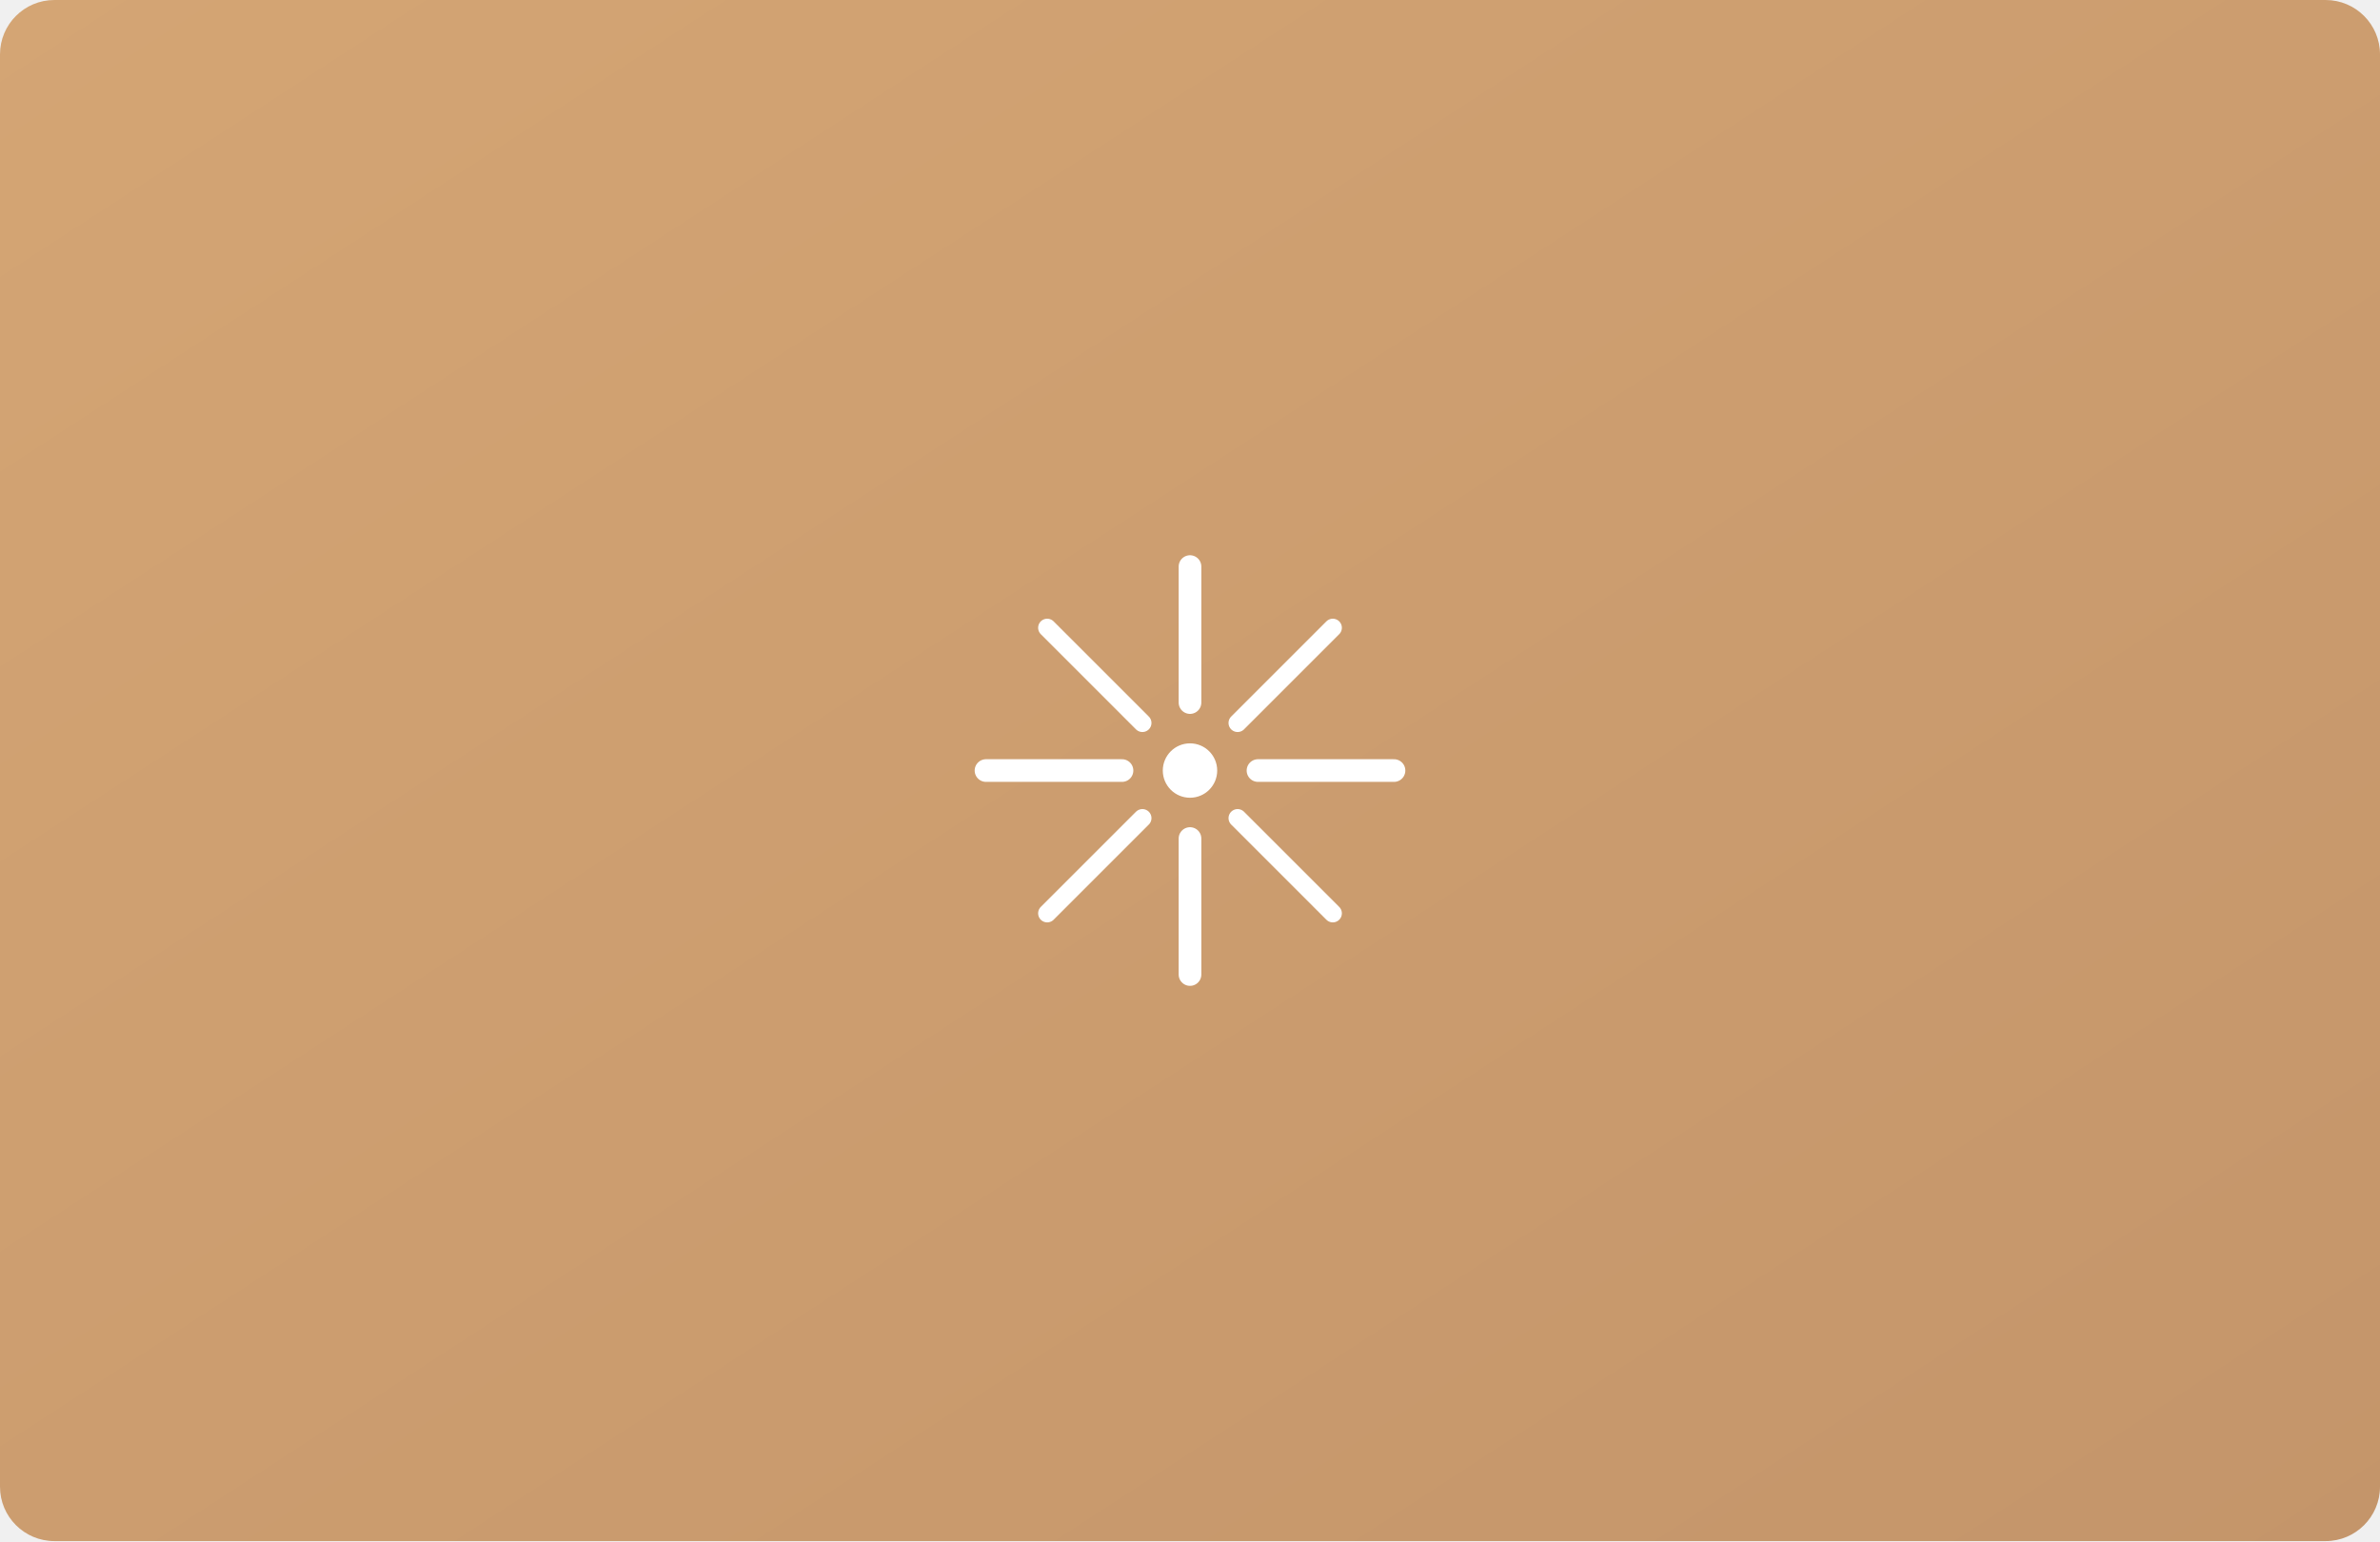
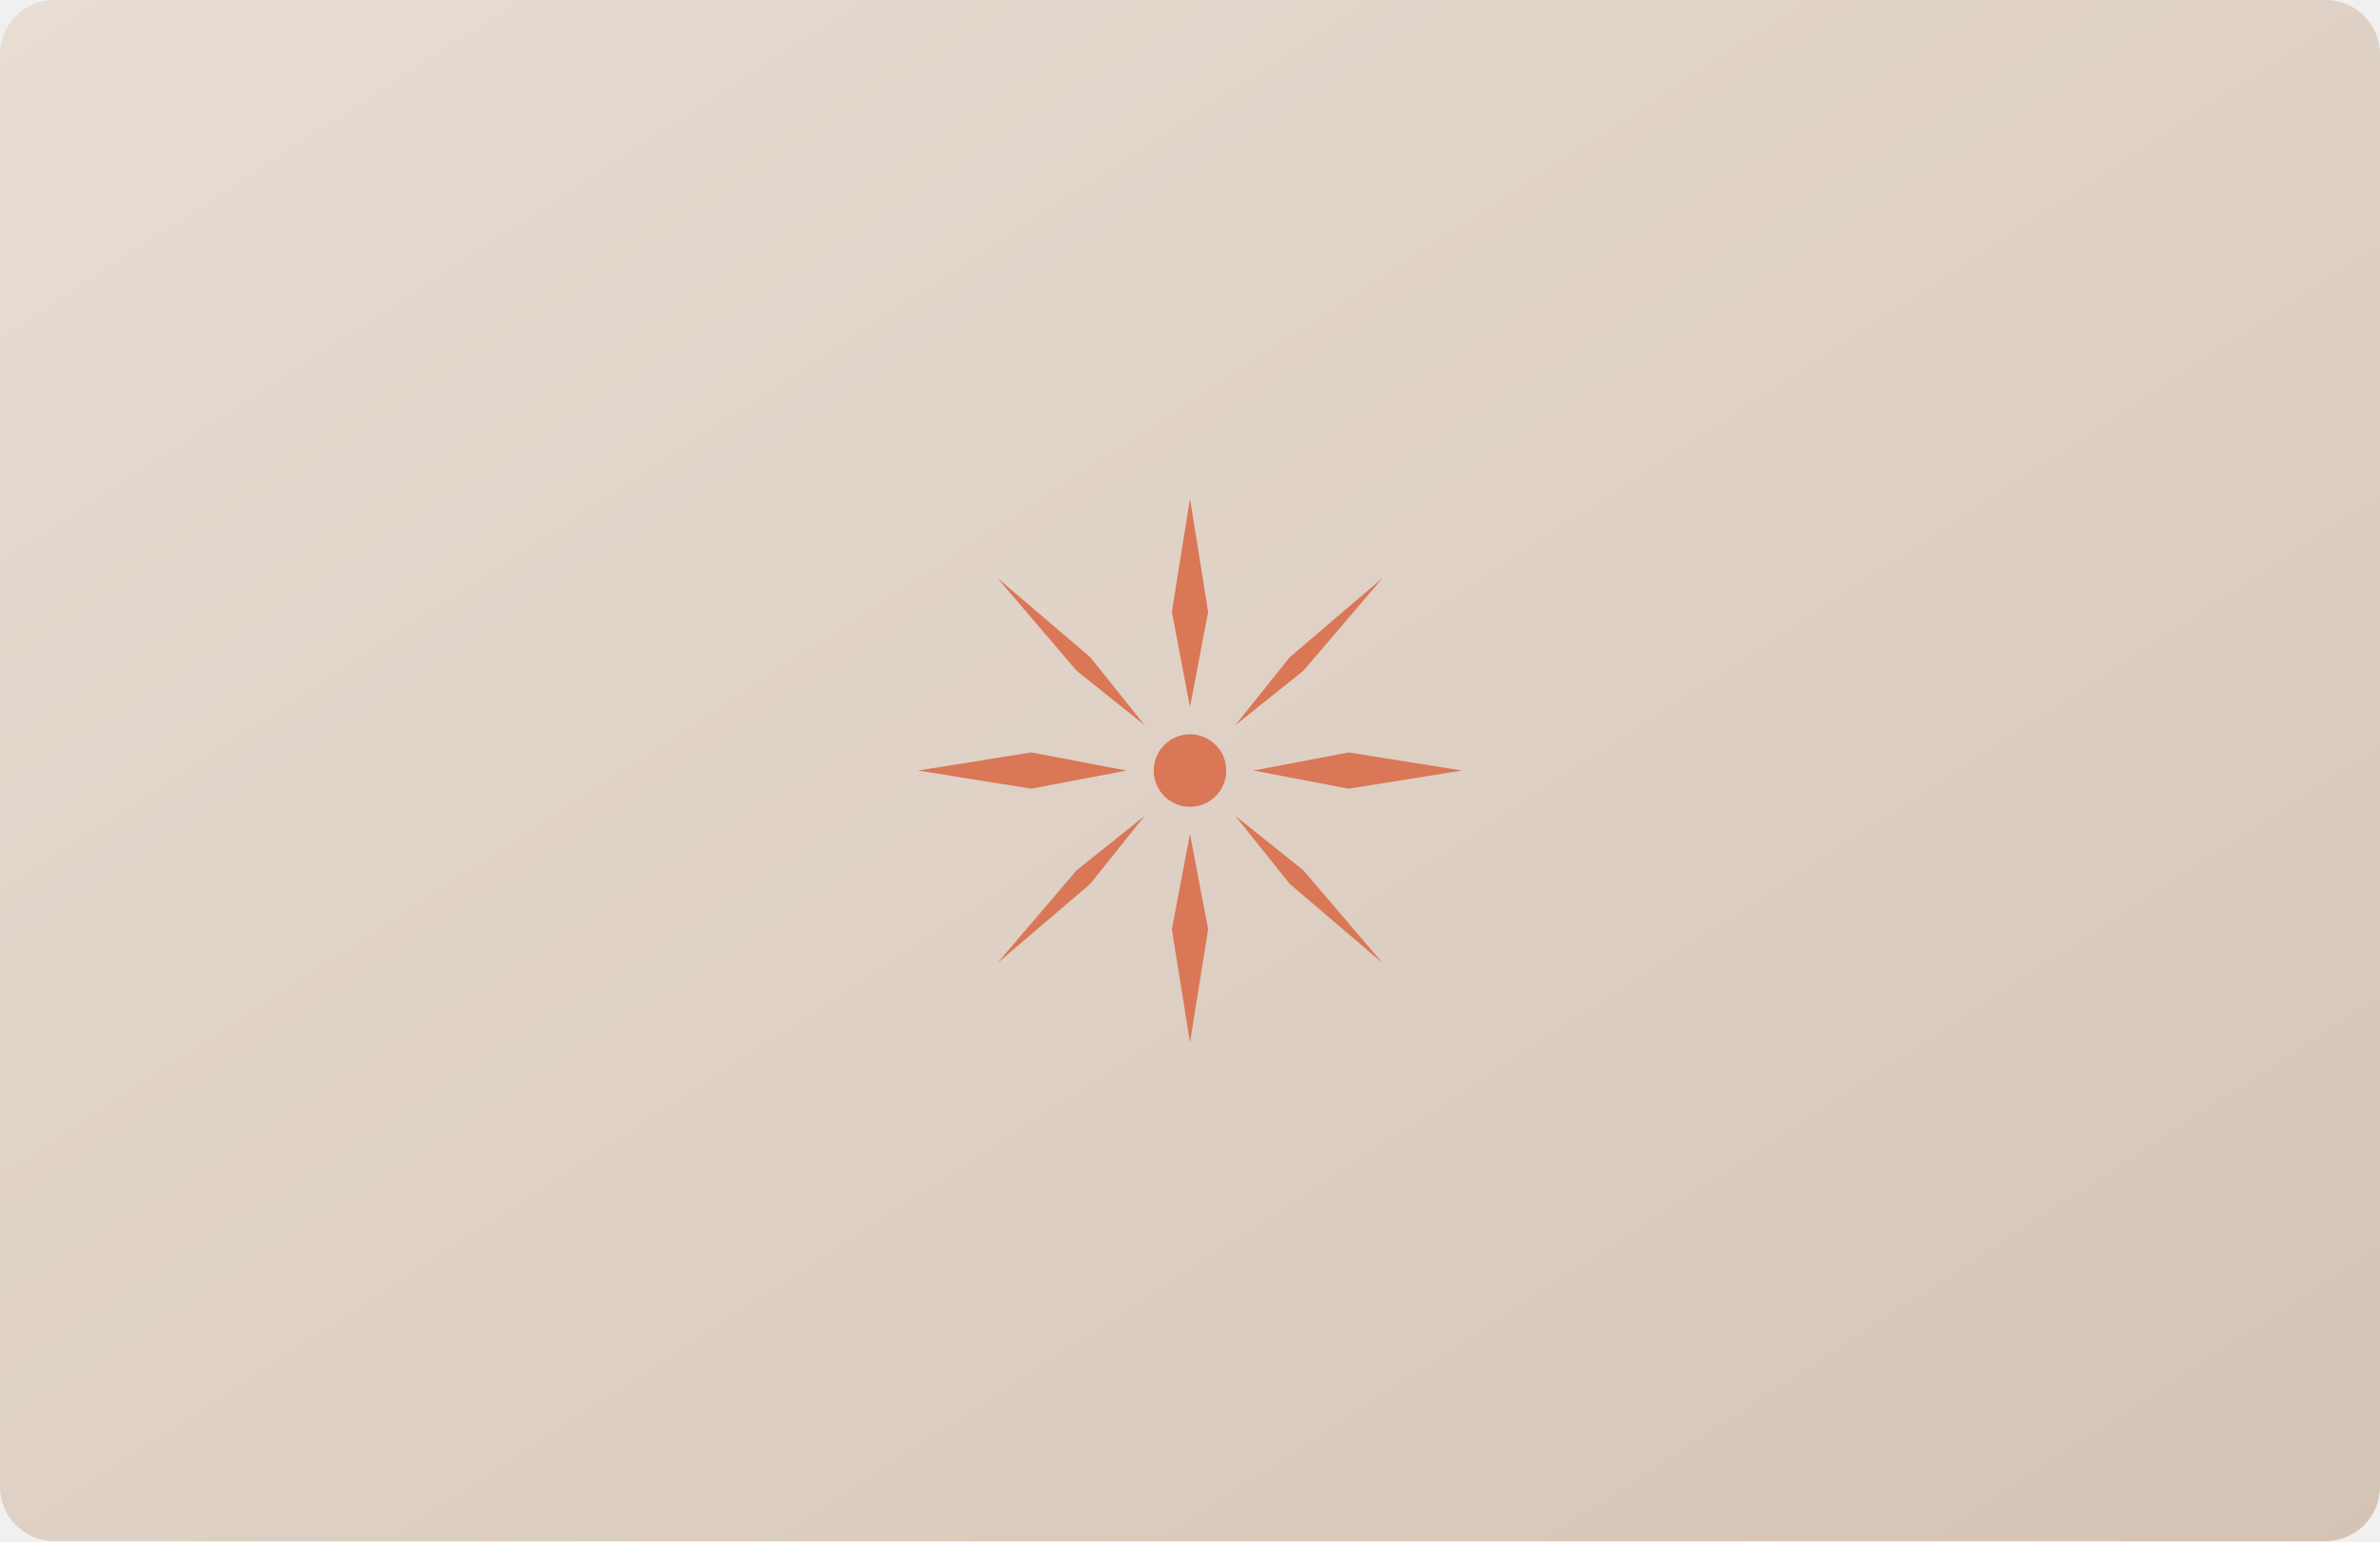
<svg xmlns="http://www.w3.org/2000/svg" viewBox="0 0 1050 680">
  <defs>
    <linearGradient id="claudeBg" x1="0%" y1="0%" x2="100%" y2="100%">
-       <stop offset="0%" style="stop-color:#D4A574" />
-       <stop offset="100%" style="stop-color:#C4956A" />
+       <stop offset="0%" style="stop-color:#E8DDD4" />
+       <stop offset="100%" style="stop-color:#D5C4B5" />
    </linearGradient>
-     <clipPath id="roundedClip">
-       <rect width="1050" height="680" rx="24" ry="24" />
-     </clipPath>
  </defs>
-   <g clip-path="url(#roundedClip)">
-     <rect width="1050" height="680" fill="url(#claudeBg)" />
-     <g transform="translate(525, 340)">
-       <circle cx="0" cy="0" r="12" fill="#FFFFFF" />
-       <path d="M0 -30 Q0 -60 0 -90" stroke="#FFFFFF" stroke-width="10" stroke-linecap="round" fill="none" />
-       <path d="M0 30 Q0 60 0 90" stroke="#FFFFFF" stroke-width="10" stroke-linecap="round" fill="none" />
-       <path d="M-30 0 Q-60 0 -90 0" stroke="#FFFFFF" stroke-width="10" stroke-linecap="round" fill="none" />
-       <path d="M30 0 Q60 0 90 0" stroke="#FFFFFF" stroke-width="10" stroke-linecap="round" fill="none" />
-       <path d="M-21 -21 Q-42 -42 -63 -63" stroke="#FFFFFF" stroke-width="8" stroke-linecap="round" fill="none" />
-       <path d="M21 -21 Q42 -42 63 -63" stroke="#FFFFFF" stroke-width="8" stroke-linecap="round" fill="none" />
-       <path d="M-21 21 Q-42 42 -63 63" stroke="#FFFFFF" stroke-width="8" stroke-linecap="round" fill="none" />
-       <path d="M21 21 Q42 42 63 63" stroke="#FFFFFF" stroke-width="8" stroke-linecap="round" fill="none" />
-     </g>
+   <rect width="1050" height="680" rx="24" fill="url(#claudeBg)" />
+   <g transform="translate(525, 340)">
+     <circle cx="0" cy="0" r="16" fill="#D97757" />
+     <path d="M0,-28 L8,-70 L0,-120 L-8,-70 Z" fill="#D97757" />
+     <path d="M0,28 L8,70 L0,120 L-8,70 Z" fill="#D97757" />
+     <path d="M-28,0 L-70,8 L-120,0 L-70,-8 Z" fill="#D97757" />
+     <path d="M28,0 L70,8 L120,0 L70,-8 Z" fill="#D97757" />
+     <path d="M-20,-20 L-50,-44 L-85,-85 L-44,-50 Z" fill="#D97757" />
+     <path d="M20,-20 L50,-44 L85,-85 L44,-50 Z" fill="#D97757" />
+     <path d="M-20,20 L-50,44 L-85,85 L-44,50 Z" fill="#D97757" />
+     <path d="M20,20 L50,44 L85,85 L44,50 Z" fill="#D97757" />
  </g>
</svg>
